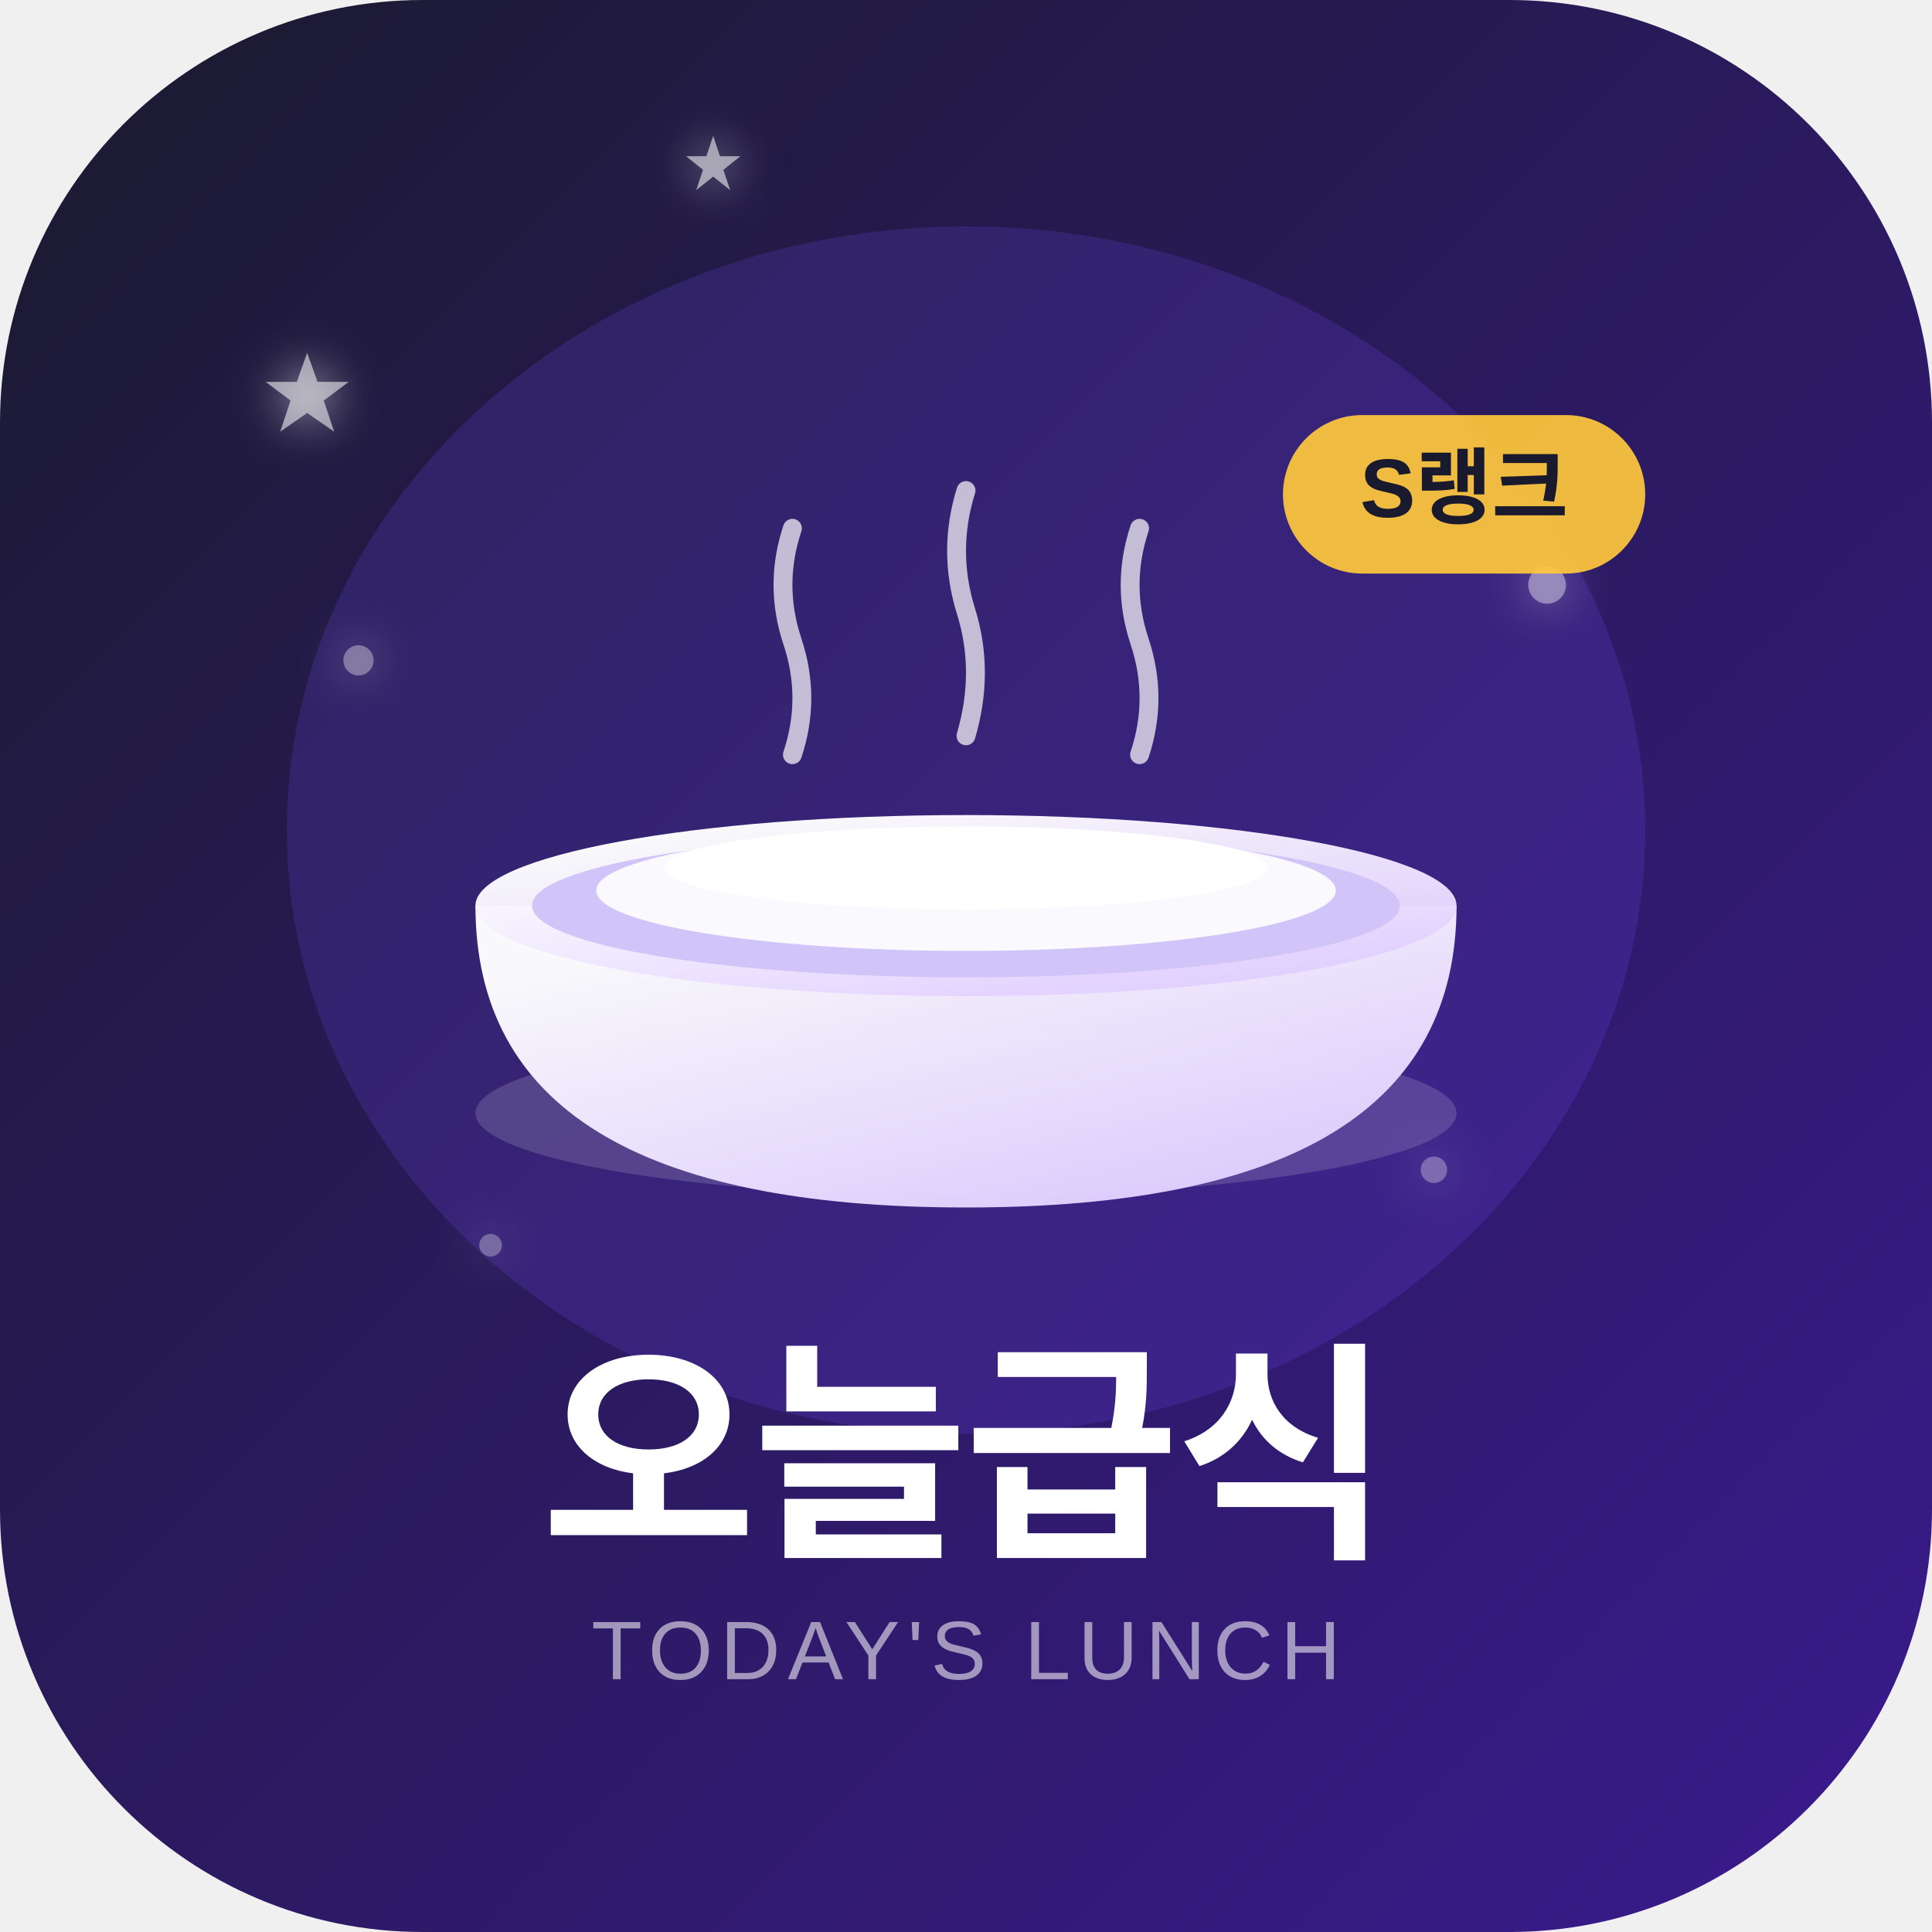
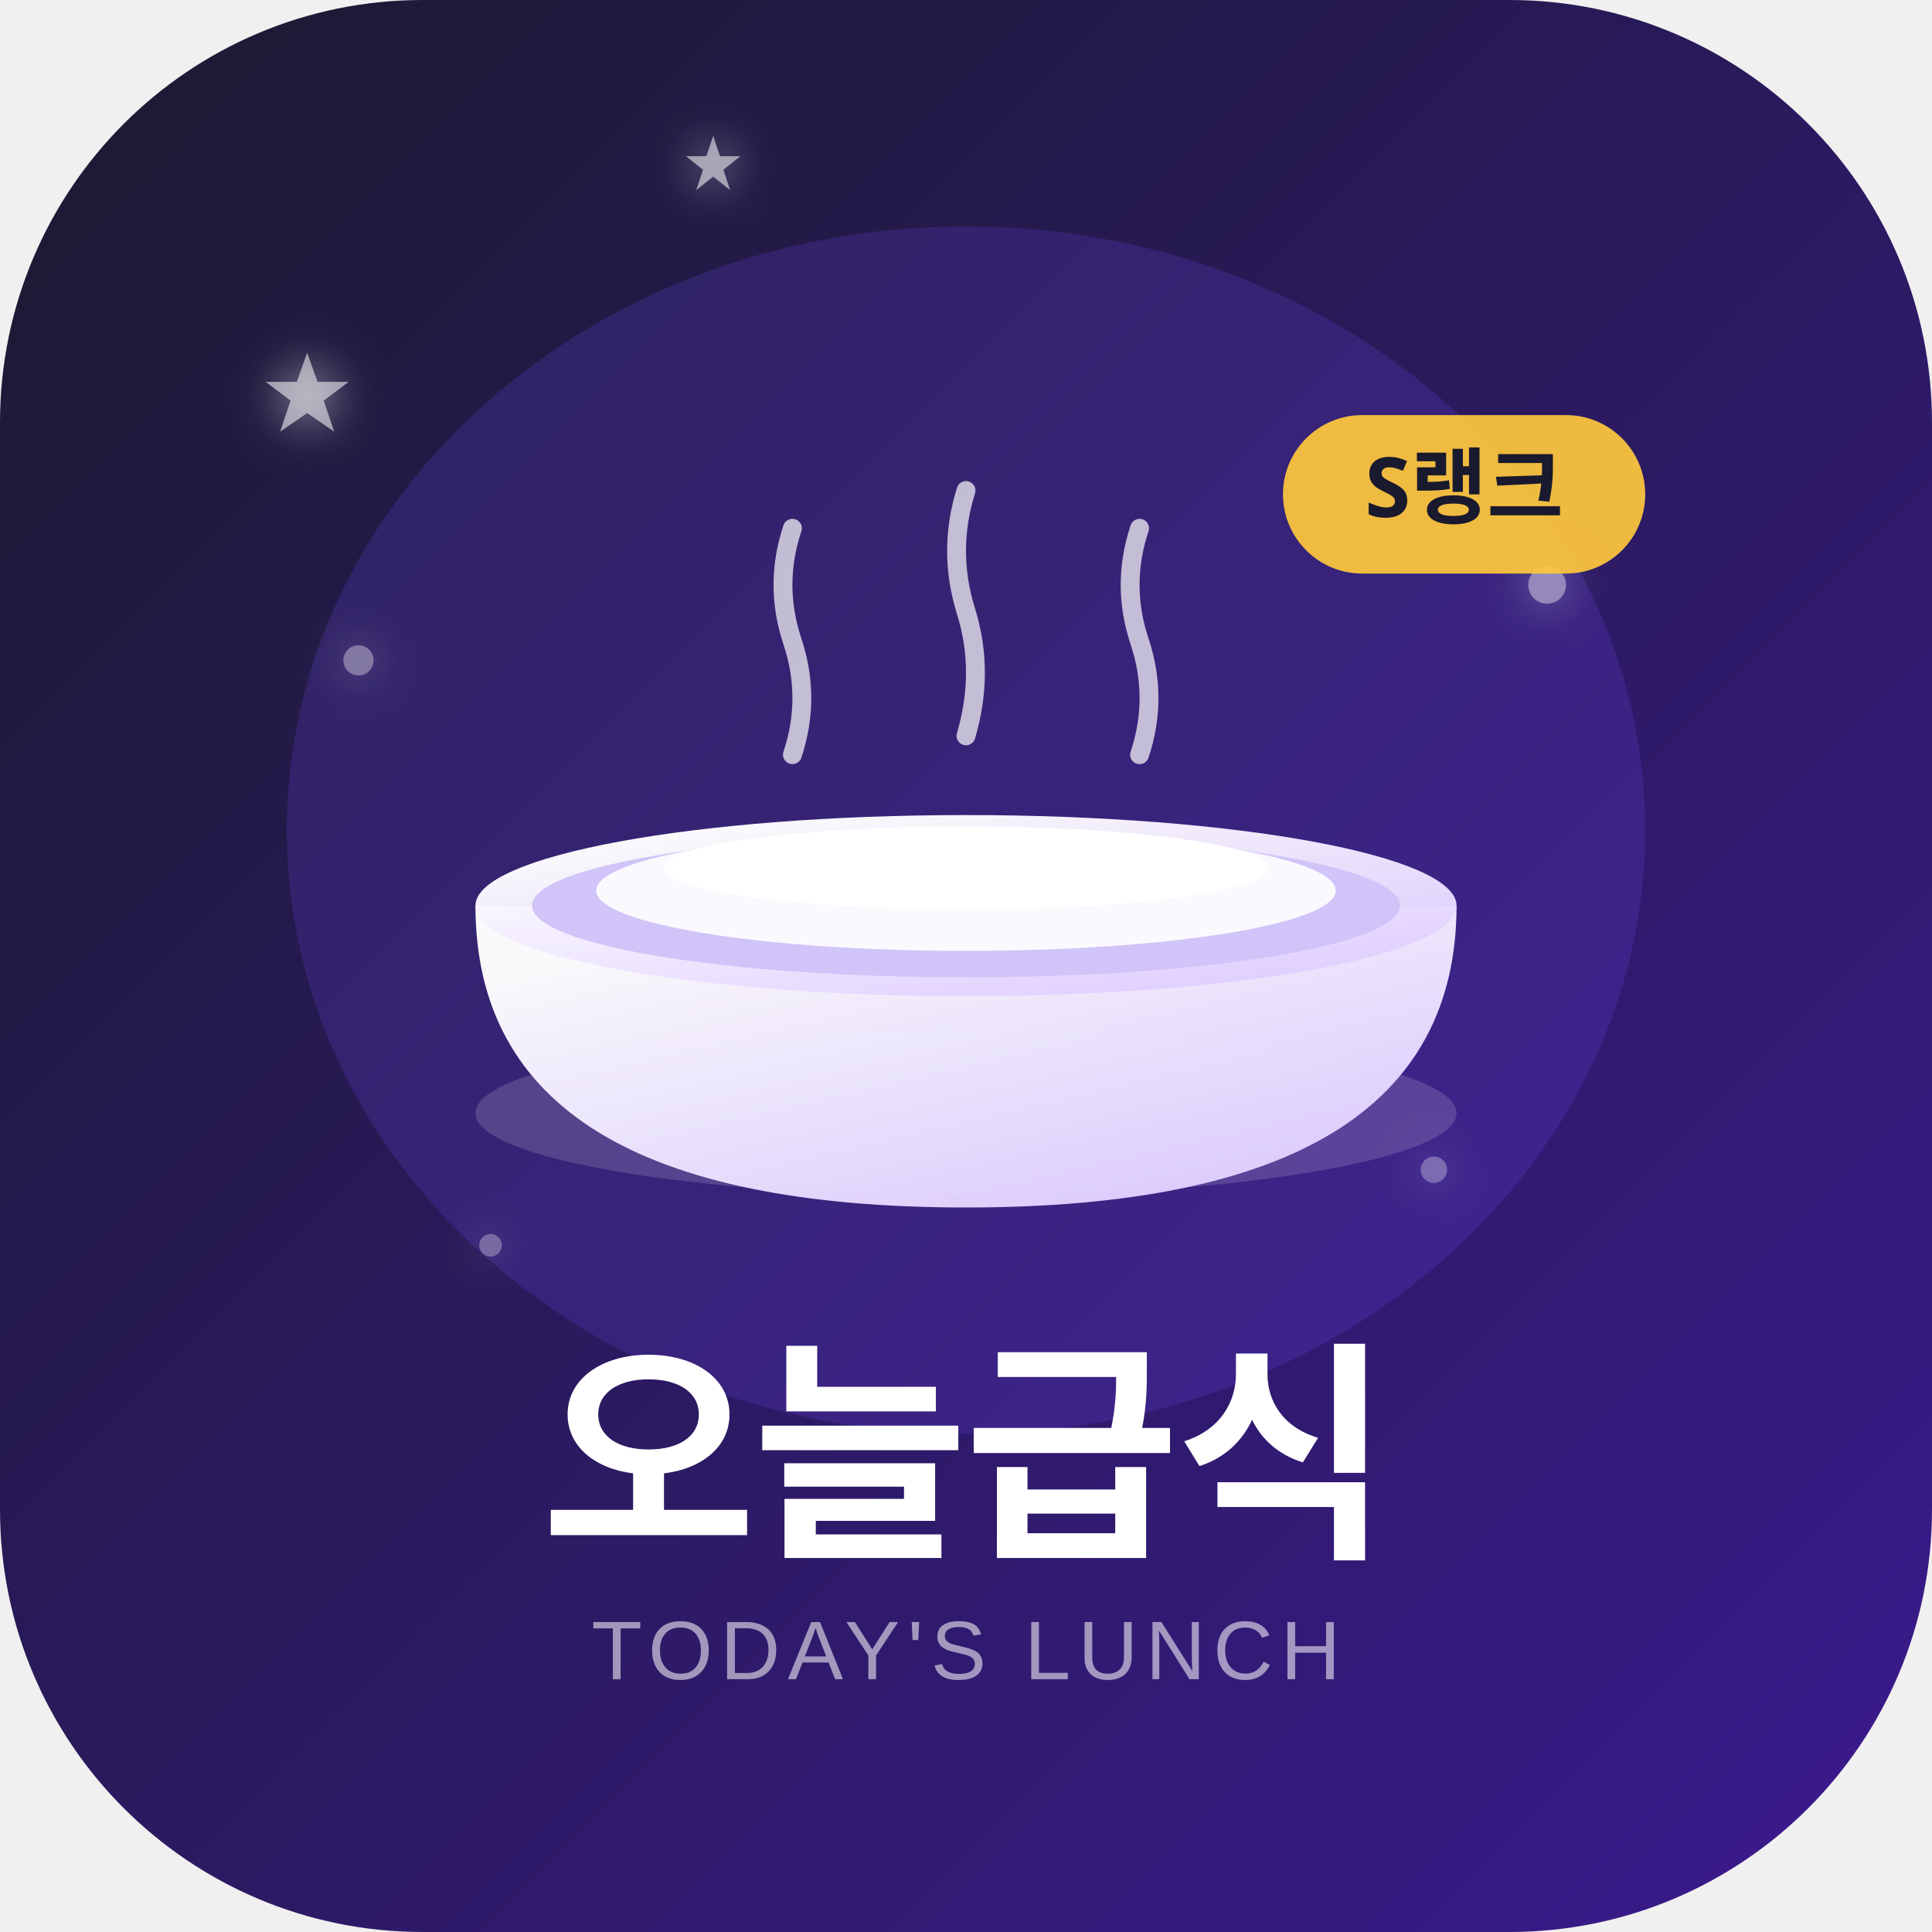
<svg xmlns="http://www.w3.org/2000/svg" viewBox="0 0 512 512" width="512" height="512">
  <defs>
    <linearGradient id="bg" x1="0%" y1="0%" x2="100%" y2="100%">
      <stop offset="0%" stop-color="#1a1a2e" />
      <stop offset="100%" stop-color="#3b1a8f" />
    </linearGradient>
    <linearGradient id="bowl-shine" x1="20%" y1="10%" x2="80%" y2="90%">
      <stop offset="0%" stop-color="#ffffff" />
      <stop offset="100%" stop-color="#e0d0ff" />
    </linearGradient>
    <filter id="glow">
      <feGaussianBlur stdDeviation="6" result="blur" />
      <feMerge>
        <feMergeNode in="blur" />
        <feMergeNode in="SourceGraphic" />
      </feMerge>
    </filter>
  </defs>
  <rect width="512" height="512" rx="112" ry="112" fill="url(#bg)" />
  <ellipse cx="256" cy="220" rx="180" ry="160" fill="rgba(120,80,255,0.18)" />
  <g fill="rgba(255,255,255,0.55)" filter="url(#glow)">
    <polygon points="88,110 93,124 108,124 96,133 101,148 88,139 75,148 80,133 68,124 83,124" transform="scale(0.55) translate(60,60)" />
    <polygon points="420,80 424,92 436,92 426,100 430,112 420,104 410,112 414,100 404,92 416,92" transform="scale(0.45)" />
    <circle cx="410" cy="155" r="5" fill="rgba(255,255,255,0.4)" />
    <circle cx="95" cy="175" r="4" fill="rgba(255,255,255,0.35)" />
    <circle cx="380" cy="310" r="3.5" fill="rgba(255,255,255,0.3)" />
    <circle cx="130" cy="330" r="3" fill="rgba(255,255,255,0.3)" />
  </g>
  <rect x="340" y="110" width="96" height="42" rx="21" fill="rgba(255,200,60,0.92)" />
-   <text x="388" y="137" text-anchor="middle" font-family="'Apple SD Gothic Neo','Noto Sans KR',Arial,sans-serif" font-size="22" font-weight="900" fill="#1a1a2e">S랭크</text>
+   <text x="388" y="137" text-anchor="middle" font-family="NanumGothic,'맑은 고딕',sans-serif" font-size="22" font-weight="900" fill="#1a1a2e">S랭크</text>
  <ellipse cx="256" cy="295" rx="130" ry="22" fill="rgba(255,255,255,0.15)" />
  <path d="M126 240 Q126 320 256 320 Q386 320 386 240 Z" fill="url(#bowl-shine)" opacity="0.97" />
  <ellipse cx="256" cy="240" rx="130" ry="24" fill="url(#bowl-shine)" opacity="0.97" />
  <ellipse cx="256" cy="240" rx="115" ry="19" fill="#d0c4f8" />
  <ellipse cx="256" cy="236" rx="98" ry="16" fill="white" opacity="0.9" />
  <ellipse cx="256" cy="230" rx="80" ry="11" fill="white" />
  <g stroke="rgba(255,255,255,0.7)" stroke-width="5" stroke-linecap="round" fill="none">
    <path d="M210 200 Q215 185 210 170 Q205 155 210 140" />
    <path d="M256 195 Q261 178 256 162 Q251 146 256 130" />
    <path d="M302 200 Q307 185 302 170 Q297 155 302 140" />
  </g>
-   <text x="256" y="408" text-anchor="middle" font-family="'Apple SD Gothic Neo','Noto Sans KR','Malgun Gothic',Arial,sans-serif" font-size="62" font-weight="900" fill="white" letter-spacing="-1">오늘급식</text>
+   <text x="256" y="408" text-anchor="middle" font-family="NanumGothic,'맑은 고딕',sans-serif" font-size="62" font-weight="900" fill="white" letter-spacing="-1">오늘급식</text>
  <text x="256" y="445" text-anchor="middle" font-family="'Apple SD Gothic Neo','Noto Sans KR',Arial,sans-serif" font-size="22" font-weight="500" fill="rgba(255,255,255,0.55)" letter-spacing="2">TODAY'S LUNCH</text>
</svg>
